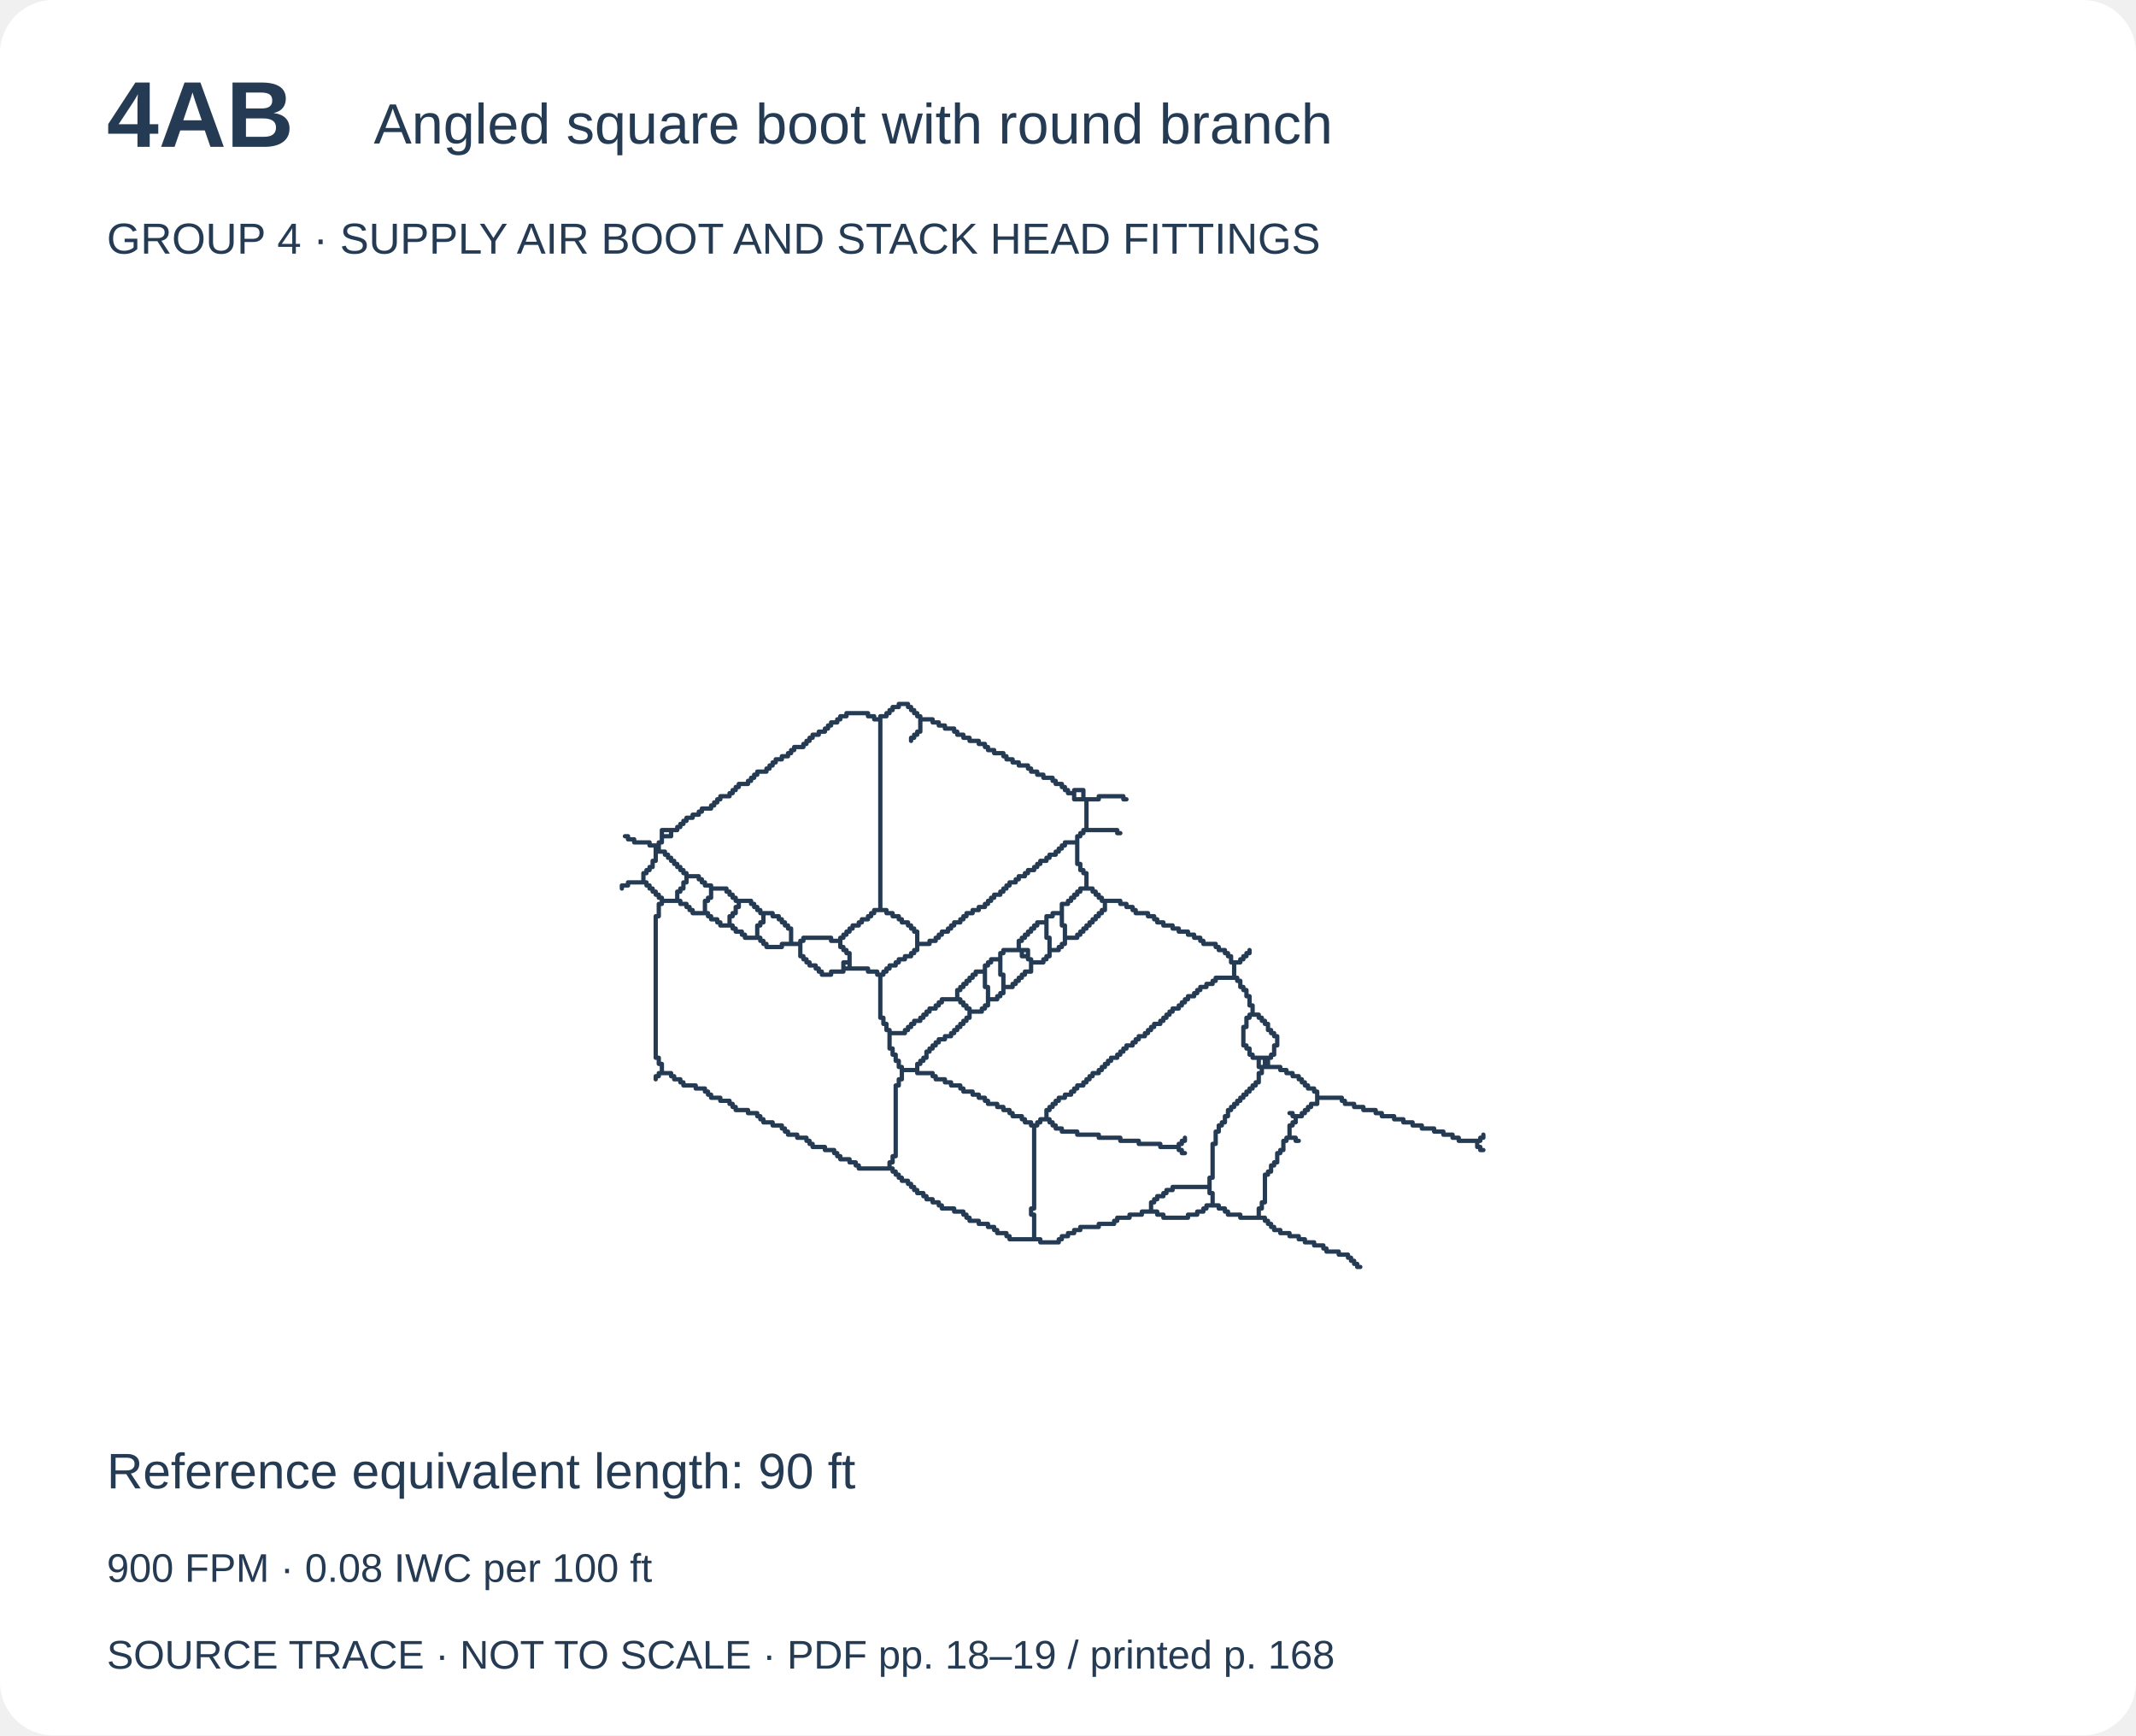
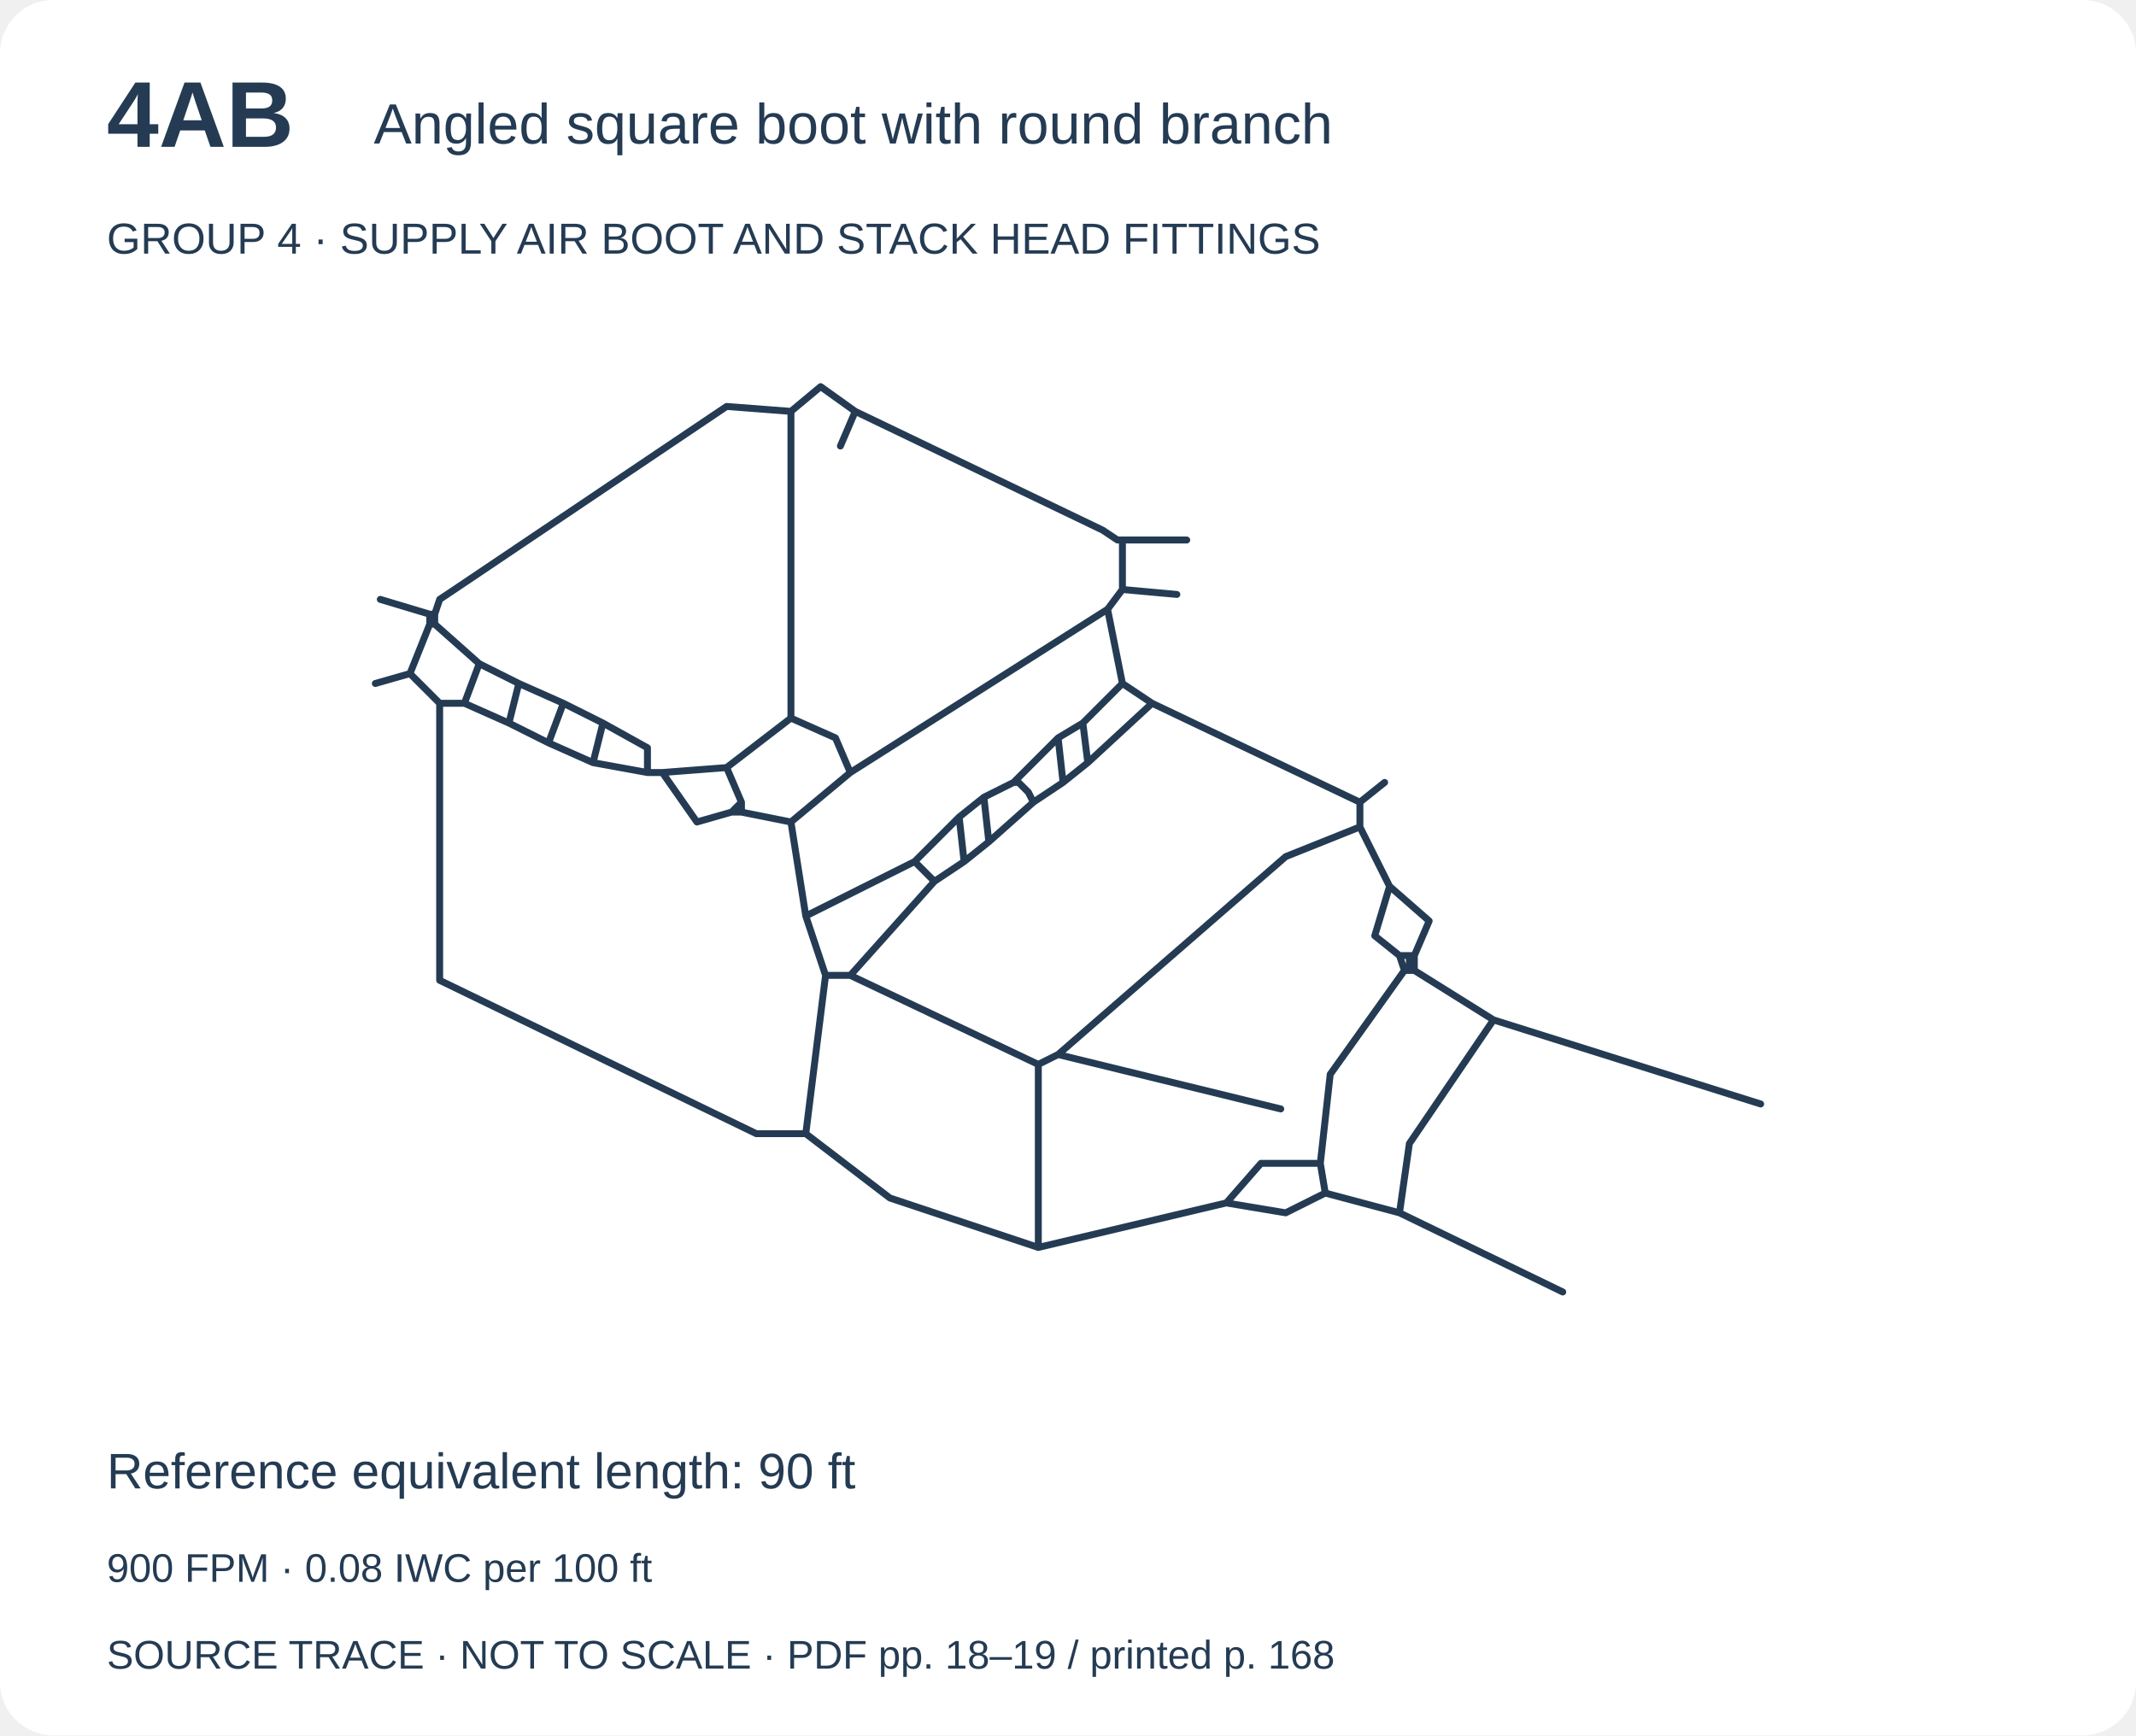
<svg xmlns="http://www.w3.org/2000/svg" width="640" height="520" viewBox="0 0 640 520" role="img" aria-labelledby="title desc">
  <style>text{font-family:Arial,sans-serif;fill:#243b53}</style>
  <rect width="640" height="520" rx="16" fill="white" />
  <text x="32" y="44" font-size="28" font-weight="700">4AB</text>
  <text x="112" y="43" font-size="17">Angled square boot with round branch</text>
  <text x="32" y="76" font-size="13">GROUP 4 · SUPPLY AIR BOOT AND STACK HEAD FITTINGS</text>
-   <svg x="55" y="104" width="530" height="295" viewBox="0 0 320 320" preserveAspectRatio="xMidYMid meet">
-     <path d="M105 116L106 116M105 116L105 117M106 116L107 116M107 116L108 116M108 116L108 117M103 117L104 117M103 117L103 118M104 117L105 117M108 117L109 117M109 117L109 118M102 118L103 118M102 118L102 119M109 118L110 118M110 118L110 119M88 119L89 119M88 119L88 120M89 119L90 119M90 119L91 119M91 119L92 119M92 119L93 119M93 119L94 119M94 119L95 119M95 119L95 120M101 119L102 119M101 119L101 120M110 119L111 119M111 119L111 120M86 120L87 120M86 120L86 121M87 120L88 120M95 120L96 120M96 120L97 120M97 120L97 121M99 120L100 120M99 120L99 121M100 120L101 120M111 120L112 120M112 120L112 121M85 121L86 121M85 121L85 122M97 121L98 121M98 121L99 121M99 121L99 122M112 121L113 121M112 121L112 122M113 121L114 121M114 121L115 121M115 121L116 121M116 121L116 122M83 122L84 122M83 122L83 123M84 122L85 122M99 122L99 123M112 122L112 123M116 122L117 122M117 122L118 122M118 122L118 123M82 123L83 123M82 123L82 124M99 123L99 124M112 123L112 124M118 123L119 123M119 123L120 123M120 123L120 124M81 124L82 124M81 124L81 125M99 124L99 125M112 124L112 125M120 124L121 124M121 124L122 124M122 124L123 124M123 124L123 125M79 125L80 125M79 125L79 126M80 125L81 125M99 125L99 126M111 125L112 125M111 125L111 126M123 125L124 125M124 125L124 126M77 126L78 126M77 126L77 127M78 126L79 126M99 126L99 127M110 126L111 126M110 126L110 127M124 126L125 126M125 126L126 126M126 126L126 127M76 127L77 127M76 127L76 128M99 127L99 128M109 127L110 127M109 127L109 128M126 127L127 127M127 127L128 127M128 127L128 128M75 128L76 128M75 128L75 129M99 128L99 129M128 128L129 128M129 128L130 128M130 128L131 128M131 128L131 129M74 129L75 129M74 129L74 130M99 129L99 130M131 129L132 129M132 129L133 129M133 129L133 130M71 130L72 130M71 130L71 131M72 130L73 130M73 130L74 130M99 130L99 131M133 130L134 130M134 130L134 131M70 131L71 131M70 131L70 132M99 131L99 132M134 131L135 131M135 131L136 131M136 131L136 132M69 132L70 132M69 132L69 133M99 132L99 133M136 132L137 132M137 132L138 132M138 132L139 132M139 132L139 133M67 133L68 133M67 133L67 134M68 133L69 133M99 133L99 134M139 133L140 133M140 133L140 134M65 134L66 134M65 134L65 135M66 134L67 134M99 134L99 135M140 134L141 134M141 134L142 134M142 134L142 135M64 135L65 135M64 135L64 136M99 135L99 136M142 135L143 135M143 135L144 135M144 135L144 136M63 136L64 136M63 136L63 137M99 136L99 137M144 136L145 136M145 136L146 136M146 136L147 136M147 136L147 137M62 137L63 137M62 137L62 138M99 137L99 138M147 137L148 137M148 137L148 138M59 138L60 138M59 138L59 139M60 138L61 138M61 138L62 138M99 138L99 139M148 138L149 138M149 138L150 138M150 138L150 139M58 139L59 139M58 139L58 140M99 139L99 140M150 139L151 139M151 139L152 139M152 139L152 140M57 140L58 140M57 140L57 141M99 140L99 141M152 140L153 140M153 140L154 140M154 140L155 140M155 140L155 141M56 141L57 141M56 141L56 142M99 141L99 142M155 141L156 141M156 141L156 142M53 142L54 142M53 142L53 143M54 142L55 142M55 142L56 142M99 142L99 143M156 142L157 142M157 142L158 142M158 142L158 143M52 143L53 143M52 143L52 144M99 143L99 144M158 143L159 143M159 143L159 144M51 144L52 144M51 144L51 145M99 144L99 145M159 144L160 144M160 144L160 145M162 144L163 144M162 144L162 145M163 144L164 144M164 144L165 144M165 144L165 145M50 145L51 145M50 145L50 146M99 145L99 146M160 145L161 145M161 145L162 145M162 145L162 146M165 145L165 146M47 146L48 146M47 146L47 147M48 146L49 146M49 146L50 146M99 146L99 147M162 146L162 147M165 146L165 147M170 146L171 146M170 146L170 147M171 146L172 146M172 146L173 146M173 146L174 146M174 146L175 146M175 146L176 146M176 146L177 146M177 146L178 146M178 146L178 147M46 147L47 147M46 147L46 148M99 147L99 148M162 147L163 147M163 147L164 147M164 147L165 147M165 147L166 147M166 147L167 147M166 147L166 148M167 147L168 147M168 147L169 147M169 147L170 147M178 147L179 147M45 148L46 148M45 148L45 149M99 148L99 149M166 148L166 149M44 149L45 149M44 149L44 150M99 149L99 150M166 149L166 150M41 150L42 150M41 150L41 151M42 150L43 150M43 150L44 150M99 150L99 151M166 150L166 151M40 151L41 151M40 151L40 152M99 151L99 152M166 151L166 152M38 152L39 152M38 152L38 153M39 152L40 152M99 152L99 153M166 152L166 153M36 153L37 153M36 153L36 154M37 153L38 153M99 153L99 154M166 153L166 154M35 154L36 154M35 154L35 155M99 154L99 155M166 154L166 155M34 155L35 155M34 155L34 156M99 155L99 156M166 155L166 156M33 156L34 156M33 156L33 157M99 156L99 157M166 156L166 157M28 157L29 157M28 157L28 158M29 157L30 157M30 157L31 157M31 157L32 157M31 157L31 158M32 157L33 157M99 157L99 158M165 157L166 157M165 157L165 158M166 157L167 157M167 157L168 157M168 157L169 157M169 157L170 157M170 157L171 157M171 157L172 157M172 157L173 157M173 157L174 157M174 157L175 157M175 157L176 157M176 157L176 158M28 158L28 159M31 158L31 159M99 158L99 159M164 158L165 158M164 158L164 159M176 158L177 158M16 159L17 159M17 159L17 160M28 159L29 159M28 159L28 160M29 159L30 159M30 159L31 159M99 159L99 160M163 159L164 159M163 159L163 160M17 160L18 160M18 160L19 160M19 160L19 161M28 160L28 161M99 160L99 161M163 160L163 161M19 161L20 161M20 161L21 161M21 161L22 161M22 161L23 161M23 161L24 161M24 161L24 162M27 161L28 161M27 161L27 162M99 161L99 162M159 161L160 161M159 161L159 162M160 161L161 161M161 161L162 161M162 161L163 161M163 161L163 162M24 162L25 162M25 162L26 162M26 162L27 162M26 162L26 163M27 162L27 163M99 162L99 163M158 162L159 162M158 162L158 163M163 162L163 163M26 163L27 163M26 163L26 164M27 163L27 164M99 163L99 164M157 163L158 163M157 163L157 164M163 163L163 164M26 164L27 164M26 164L26 165M27 164L28 164M28 164L29 164M29 164L29 165M99 164L99 165M156 164L157 164M156 164L156 165M163 164L163 165M26 165L26 166M29 165L30 165M30 165L30 166M99 165L99 166M154 165L155 165M154 165L154 166M155 165L156 165M163 165L163 166M26 166L26 167M30 166L31 166M31 166L31 167M99 166L99 167M153 166L154 166M153 166L153 167M163 166L163 167M25 167L26 167M25 167L25 168M31 167L32 167M32 167L32 168M99 167L99 168M151 167L152 167M151 167L151 168M152 167L153 167M163 167L163 168M25 168L25 169M32 168L33 168M33 168L33 169M99 168L99 169M150 168L151 168M150 168L150 169M163 168L164 168M164 168L164 169M24 169L25 169M24 169L24 170M33 169L34 169M34 169L34 170M99 169L99 170M149 169L150 169M149 169L149 170M164 169L164 170M23 170L24 170M23 170L23 171M34 170L35 170M35 170L35 171M99 170L99 171M147 170L148 170M147 170L147 171M148 170L149 170M164 170L165 170M165 170L165 171M22 171L23 171M22 171L22 172M35 171L36 171M36 171L36 172M99 171L99 172M146 171L147 171M146 171L146 172M165 171L166 171M166 171L166 172M22 172L22 173M36 172L37 172M36 172L36 173M37 172L38 172M38 172L39 172M39 172L40 172M40 172L40 173M99 172L99 173M144 172L145 172M144 172L144 173M145 172L146 172M166 172L166 173M22 173L22 174M36 173L36 174M40 173L41 173M41 173L41 174M99 173L99 174M143 173L144 173M143 173L143 174M166 173L166 174M17 174L18 174M17 174L17 175M18 174L19 174M19 174L20 174M20 174L21 174M21 174L22 174M22 174L23 174M23 174L23 175M35 174L36 174M35 174L35 175M41 174L42 174M42 174L42 175M99 174L99 175M141 174L142 174M141 174L141 175M142 174L143 174M166 174L166 175M15 175L16 175M15 175L15 176M16 175L17 175M23 175L24 175M24 175L24 176M35 175L35 176M42 175L43 175M43 175L44 175M44 175L44 176M99 175L99 176M140 175L141 175M140 175L140 176M166 175L166 176M24 176L25 176M25 176L25 177M34 176L35 176M34 176L34 177M44 176L45 176M44 176L44 177M45 176L46 176M46 176L47 176M47 176L48 176M48 176L49 176M49 176L49 177M99 176L99 177M139 176L140 176M139 176L139 177M164 176L165 176M164 176L164 177M165 176L166 176M166 176L167 176M167 176L168 176M168 176L168 177M25 177L26 177M26 177L26 178M33 177L34 177M33 177L33 178M44 177L44 178M49 177L50 177M50 177L50 178M99 177L99 178M138 177L139 177M138 177L138 178M163 177L164 177M163 177L163 178M168 177L169 177M169 177L169 178M26 178L27 178M27 178L27 179M33 178L33 179M44 178L44 179M50 178L51 178M51 178L51 179M99 178L99 179M136 178L137 178M136 178L136 179M137 178L138 178M162 178L163 178M162 178L162 179M169 178L170 178M170 178L170 179M27 179L28 179M28 179L28 180M33 179L33 180M43 179L44 179M43 179L43 180M51 179L52 179M52 179L52 180M99 179L99 180M135 179L136 179M135 179L135 180M161 179L162 179M161 179L161 180M170 179L171 179M171 179L171 180M28 180L29 180M28 180L28 181M29 180L30 180M30 180L31 180M31 180L32 180M32 180L33 180M33 180L34 180M34 180L34 181M42 180L43 180M42 180L42 181M52 180L53 180M53 180L54 180M53 180L53 181M54 180L55 180M55 180L56 180M56 180L57 180M57 180L57 181M99 180L99 181M134 180L135 180M134 180L134 181M160 180L161 180M160 180L160 181M171 180L172 180M172 180L173 180M172 180L172 181M173 180L174 180M174 180L175 180M175 180L176 180M176 180L177 180M177 180L177 181M27 181L28 181M27 181L27 182M34 181L35 181M35 181L36 181M36 181L36 182M42 181L42 182M53 181L53 182M57 181L58 181M58 181L58 182M99 181L99 182M133 181L134 181M133 181L133 182M158 181L159 181M158 181L158 182M159 181L160 181M172 181L172 182M177 181L178 181M178 181L179 181M179 181L179 182M27 182L27 183M36 182L37 182M37 182L37 183M42 182L42 183M52 182L53 182M52 182L52 183M58 182L59 182M59 182L59 183M99 182L99 183M131 182L132 182M131 182L131 183M132 182L133 182M158 182L158 183M172 182L172 183M179 182L180 182M180 182L181 182M181 182L181 183M27 183L27 184M37 183L38 183M38 183L38 184M42 183L42 184M52 183L52 184M59 183L60 183M60 183L60 184M97 183L98 183M97 183L97 184M98 183L99 183M99 183L100 183M100 183L101 183M101 183L101 184M129 183L130 183M129 183L129 184M130 183L131 183M158 183L158 184M171 183L172 183M171 183L171 184M181 183L182 183M182 183L182 184M27 184L27 185M38 184L39 184M39 184L40 184M40 184L41 184M41 184L42 184M42 184L43 184M43 184L43 185M51 184L52 184M51 184L51 185M60 184L61 184M61 184L62 184M61 184L61 185M62 184L63 184M63 184L64 184M64 184L64 185M96 184L97 184M96 184L96 185M101 184L102 184M102 184L103 184M103 184L103 185M127 184L128 184M127 184L127 185M128 184L129 184M155 184L156 184M155 184L155 185M156 184L157 184M157 184L158 184M158 184L158 185M170 184L171 184M170 184L170 185M182 184L183 184M183 184L184 184M184 184L185 184M185 184L186 184M186 184L186 185M26 185L27 185M26 185L26 186M43 185L44 185M44 185L44 186M50 185L51 185M50 185L50 186M61 185L61 186M64 185L65 185M65 185L66 185M66 185L66 186M95 185L96 185M95 185L95 186M103 185L104 185M104 185L105 185M105 185L105 186M126 185L127 185M126 185L126 186M153 185L154 185M153 185L153 186M154 185L155 185M158 185L158 186M169 185L170 185M169 185L169 186M186 185L187 185M187 185L188 185M188 185L188 186M26 186L26 187M44 186L45 186M45 186L46 186M46 186L46 187M50 186L50 187M61 186L61 187M66 186L67 186M67 186L67 187M93 186L94 186M93 186L93 187M94 186L95 186M105 186L106 186M106 186L106 187M125 186L126 186M125 186L125 187M153 186L153 187M158 186L158 187M168 186L169 186M168 186L168 187M188 186L189 186M189 186L189 187M26 187L26 188M46 187L47 187M47 187L47 188M50 187L50 188M60 187L61 187M60 187L60 188M67 187L68 187M68 187L68 188M92 187L93 187M92 187L92 188M106 187L107 187M107 187L108 187M108 187L108 188M123 187L124 187M123 187L123 188M124 187L125 187M150 187L151 187M150 187L150 188M151 187L152 187M152 187L153 187M153 187L153 188M158 187L158 188M167 187L168 187M167 187L167 188M189 187L190 187M190 187L191 187M191 187L191 188M26 188L26 189M47 188L48 188M48 188L49 188M49 188L50 188M50 188L51 188M51 188L51 189M59 188L60 188M59 188L59 189M68 188L69 188M69 188L69 189M90 188L91 188M90 188L90 189M91 188L92 188M108 188L109 188M109 188L109 189M122 188L123 188M122 188L122 189M149 188L150 188M149 188L149 189M153 188L153 189M158 188L159 188M159 188L159 189M166 188L167 188M166 188L166 189M191 188L192 188M192 188L193 188M193 188L194 188M194 188L194 189M26 189L26 190M51 189L52 189M52 189L52 190M59 189L59 190M69 189L70 189M70 189L70 190M89 189L90 189M89 189L89 190M109 189L110 189M110 189L110 190M121 189L122 189M121 189L121 190M148 189L149 189M148 189L148 190M153 189L153 190M159 189L159 190M165 189L166 189M165 189L165 190M194 189L195 189M195 189L196 189M196 189L196 190M26 190L26 191M52 190L53 190M53 190L54 190M54 190L54 191M59 190L59 191M70 190L70 191M88 190L89 190M88 190L88 191M110 190L111 190M111 190L111 191M119 190L120 190M119 190L119 191M120 190L121 190M147 190L148 190M147 190L147 191M153 190L153 191M159 190L159 191M164 190L165 190M164 190L164 191M196 190L197 190M197 190L198 190M198 190L199 190M199 190L199 191M26 191L26 192M54 191L55 191M55 191L55 192M59 191L59 192M70 191L70 192M87 191L88 191M87 191L87 192M111 191L111 192M118 191L119 191M118 191L118 192M146 191L147 191M146 191L146 192M153 191L153 192M159 191L159 192M163 191L164 191M163 191L163 192M199 191L200 191M200 191L201 191M201 191L201 192M26 192L26 193M55 192L56 192M56 192L57 192M57 192L58 192M58 192L59 192M59 192L60 192M60 192L60 193M70 192L70 193M74 192L75 192M74 192L74 193M75 192L76 192M76 192L77 192M77 192L78 192M78 192L79 192M79 192L80 192M80 192L81 192M81 192L82 192M82 192L83 192M83 192L83 193M86 192L87 192M86 192L86 193M111 192L111 193M117 192L118 192M117 192L117 193M145 192L146 192M145 192L145 193M153 192L154 192M154 192L154 193M159 192L160 192M159 192L159 193M160 192L161 192M161 192L162 192M162 192L163 192M201 192L202 192M202 192L203 192M203 192L203 193M26 193L26 194M60 193L61 193M61 193L61 194M70 193L70 194M73 193L74 193M73 193L73 194M83 193L84 193M84 193L85 193M85 193L86 193M86 193L86 194M111 193L111 194M115 193L116 193M115 193L115 194M116 193L117 193M144 193L145 193M144 193L144 194M154 193L154 194M159 193L159 194M203 193L204 193M204 193L204 194M26 194L26 195M61 194L62 194M62 194L62 195M67 194L68 194M67 194L67 195M68 194L69 194M69 194L70 194M70 194L71 194M71 194L72 194M72 194L73 194M73 194L73 195M86 194L86 195M111 194L112 194M111 194L111 195M112 194L113 194M113 194L114 194M114 194L115 194M144 194L144 195M154 194L154 195M158 194L159 194M158 194L158 195M204 194L205 194M205 194L206 194M206 194L207 194M207 194L208 194M208 194L208 195M26 195L26 196M62 195L63 195M63 195L64 195M64 195L65 195M65 195L66 195M66 195L67 195M73 195L73 196M86 195L87 195M87 195L87 196M111 195L111 196M144 195L144 196M154 195L154 196M157 195L158 195M157 195L157 196M208 195L209 195M209 195L209 196M26 196L26 197M73 196L73 197M87 196L88 196M88 196L88 197M110 196L111 196M110 196L110 197M139 196L140 196M139 196L139 197M140 196L141 196M141 196L142 196M142 196L143 196M143 196L144 196M144 196L145 196M145 196L146 196M145 196L145 197M146 196L147 196M147 196L147 197M154 196L155 196M154 196L154 197M155 196L156 196M156 196L157 196M209 196L210 196M210 196L211 196M211 196L211 197M219 196L219 197M26 197L26 198M73 197L73 198M88 197L89 197M89 197L89 198M109 197L110 197M109 197L109 198M138 197L139 197M138 197L138 198M145 197L145 198M147 197L147 198M154 197L154 198M211 197L212 197M212 197L212 198M218 197L219 197M218 197L218 198M26 198L26 199M73 198L74 198M74 198L74 199M89 198L89 199M107 198L108 198M107 198L107 199M108 198L109 198M138 198L138 199M145 198L146 198M146 198L147 198M147 198L147 199M153 198L154 198M153 198L153 199M212 198L213 198M213 198L213 199M217 198L218 198M217 198L217 199M26 199L26 200M74 199L75 199M75 199L75 200M89 199L89 200M105 199L106 199M105 199L105 200M106 199L107 199M135 199L136 199M135 199L135 200M136 199L137 199M137 199L138 199M138 199L138 200M147 199L148 199M148 199L148 200M152 199L153 199M152 199L152 200M213 199L213 200M216 199L217 199M216 199L216 200M26 200L26 201M75 200L76 200M76 200L76 201M87 200L88 200M87 200L87 201M88 200L89 200M89 200L89 201M104 200L105 200M104 200L104 201M134 200L135 200M134 200L134 201M138 200L138 201M148 200L149 200M148 200L148 201M149 200L150 200M150 200L151 200M151 200L152 200M213 200L214 200M214 200L215 200M214 200L214 201M215 200L216 200M26 201L26 202M76 201L77 201M77 201L78 201M78 201L78 202M87 201L87 202M89 201L89 202M102 201L103 201M102 201L102 202M103 201L104 201M133 201L134 201M133 201L133 202M138 201L138 202M148 201L148 202M214 201L214 202M26 202L26 203M78 202L79 202M79 202L79 203M87 202L88 202M87 202L87 203M88 202L89 202M89 202L90 202M90 202L91 202M91 202L92 202M92 202L93 202M93 202L94 202M94 202L95 202M95 202L95 203M101 202L102 202M101 202L101 203M133 202L133 203M138 202L138 203M148 202L148 203M214 202L214 203M26 203L26 204M79 203L80 203M80 203L80 204M83 203L84 203M83 203L83 204M84 203L85 203M85 203L86 203M86 203L87 203M95 203L96 203M96 203L97 203M97 203L98 203M98 203L98 204M100 203L101 203M100 203L100 204M130 203L131 203M130 203L130 204M131 203L132 203M132 203L133 203M133 203L133 204M138 203L138 204M146 203L147 203M146 203L146 204M147 203L148 203M214 203L214 204M26 204L26 205M80 204L81 204M81 204L82 204M82 204L83 204M98 204L99 204M99 204L100 204M99 204L99 205M129 204L130 204M129 204L129 205M133 204L133 205M138 204L139 204M139 204L139 205M145 204L146 204M145 204L145 205M214 204L214 205M26 205L26 206M99 205L99 206M128 205L129 205M128 205L128 206M133 205L133 206M139 205L139 206M144 205L145 205M144 205L144 206M208 205L209 205M208 205L208 206M209 205L210 205M210 205L211 205M211 205L212 205M212 205L213 205M213 205L214 205M214 205L215 205M215 205L215 206M26 206L26 207M99 206L99 207M127 206L128 206M127 206L127 207M133 206L133 207M139 206L139 207M143 206L144 206M143 206L143 207M207 206L208 206M207 206L207 207M215 206L216 206M216 206L216 207M26 207L26 208M99 207L99 208M126 207L127 207M126 207L126 208M133 207L133 208M139 207L139 208M142 207L143 207M142 207L142 208M205 207L206 207M205 207L205 208M206 207L207 207M216 207L216 208M26 208L26 209M99 208L99 209M125 208L126 208M125 208L125 209M133 208L134 208M134 208L134 209M139 208L140 208M139 208L139 209M140 208L141 208M141 208L142 208M203 208L204 208M203 208L203 209M204 208L205 208M216 208L217 208M217 208L217 209M26 209L26 210M99 209L99 210M124 209L125 209M124 209L124 210M134 209L134 210M139 209L139 210M202 209L203 209M202 209L202 210M217 209L218 209M218 209L218 210M26 210L26 211M99 210L99 211M124 210L124 211M134 210L134 211M138 210L139 210M138 210L138 211M201 210L202 210M201 210L201 211M218 210L218 211M26 211L26 212M99 211L99 212M124 211L124 212M134 211L134 212M137 211L138 211M137 211L137 212M199 211L200 211M199 211L199 212M200 211L201 211M218 211L219 211M219 211L219 212M26 212L26 213M99 212L99 213M119 212L120 212M119 212L119 213M120 212L121 212M121 212L122 212M122 212L123 212M123 212L124 212M124 212L125 212M125 212L125 213M134 212L135 212M134 212L134 213M135 212L136 212M136 212L137 212M198 212L199 212M198 212L198 213M219 212L219 213M26 213L26 214M99 213L99 214M118 213L119 213M118 213L118 214M125 213L126 213M126 213L126 214M134 213L134 214M197 213L198 213M197 213L197 214M219 213L219 214M26 214L26 215M99 214L99 215M117 214L118 214M117 214L117 215M126 214L127 214M127 214L127 215M133 214L134 214M133 214L133 215M196 214L197 214M196 214L196 215M219 214L220 214M220 214L220 215M26 215L26 216M99 215L99 216M115 215L116 215M115 215L115 216M116 215L117 215M127 215L128 215M128 215L128 216M132 215L133 215M132 215L132 216M194 215L195 215M194 215L194 216M195 215L196 215M220 215L220 216M26 216L26 217M99 216L99 217M114 216L115 216M114 216L114 217M128 216L129 216M128 216L128 217M129 216L130 216M130 216L131 216M131 216L132 216M193 216L194 216M193 216L193 217M220 216L220 217M26 217L26 218M99 217L99 218M113 217L114 217M113 217L113 218M128 217L128 218M192 217L193 217M192 217L192 218M219 217L220 217M219 217L219 218M220 217L221 217M221 217L222 217M222 217L222 218M26 218L26 219M99 218L100 218M100 218L100 219M112 218L113 218M112 218L112 219M127 218L128 218M127 218L127 219M191 218L192 218M191 218L191 219M218 218L219 218M218 218L218 219M222 218L223 218M223 218L223 219M26 219L26 220M100 219L100 220M110 219L111 219M110 219L110 220M111 219L112 219M126 219L127 219M126 219L126 220M190 219L191 219M190 219L190 220M218 219L218 220M223 219L224 219M224 219L224 220M26 220L26 221M100 220L101 220M101 220L101 221M109 220L110 220M109 220L109 221M125 220L126 220M125 220L125 221M188 220L189 220M188 220L188 221M189 220L190 220M218 220L218 221M224 220L225 220M225 220L225 221M26 221L26 222M101 221L101 222M108 221L109 221M108 221L108 222M124 221L125 221M124 221L124 222M187 221L188 221M187 221L187 222M217 221L218 221M217 221L217 222M225 221L225 222M26 222L26 223M101 222L102 222M102 222L102 223M107 222L108 222M107 222L107 223M123 222L124 222M123 222L123 223M186 222L187 222M186 222L186 223M217 222L217 223M225 222L226 222M226 222L226 223M26 223L26 224M102 223L103 223M102 223L102 224M103 223L104 223M104 223L105 223M105 223L106 223M106 223L107 223M122 223L123 223M122 223L122 224M185 223L186 223M185 223L185 224M217 223L217 224M226 223L227 223M227 223L227 224M26 224L26 225M102 224L102 225M120 224L121 224M120 224L120 225M121 224L122 224M183 224L184 224M183 224L183 225M184 224L185 224M217 224L217 225M227 224L228 224M228 224L228 225M26 225L26 226M102 225L102 226M118 225L119 225M118 225L118 226M119 225L120 225M182 225L183 225M182 225L182 226M217 225L217 226M228 225L228 226M26 226L26 227M102 226L102 227M117 226L118 226M117 226L117 227M181 226L182 226M181 226L181 227M217 226L217 227M228 226L228 227M26 227L26 228M102 227L102 228M116 227L117 227M116 227L116 228M179 227L180 227M179 227L179 228M180 227L181 227M217 227L218 227M218 227L218 228M227 227L228 227M227 227L227 228M26 228L26 229M102 228L103 228M103 228L103 229M115 228L116 228M115 228L115 229M178 228L179 228M178 228L178 229M218 228L219 228M219 228L219 229M227 228L227 229M26 229L26 230M103 229L103 230M114 229L115 229M114 229L114 230M177 229L178 229M177 229L177 230M219 229L219 230M227 229L227 230M26 230L26 231M103 230L104 230M104 230L104 231M114 230L114 231M176 230L177 230M176 230L176 231M219 230L220 230M220 230L220 231M226 230L227 230M226 230L226 231M26 231L27 231M27 231L27 232M104 231L104 232M113 231L114 231M113 231L113 232M174 231L175 231M174 231L174 232M175 231L176 231M220 231L221 231M221 231L222 231M222 231L223 231M222 231L222 232M223 231L224 231M224 231L225 231M224 231L224 232M225 231L226 231M225 231L225 232M27 232L27 233M104 232L105 232M105 232L105 233M112 232L113 232M112 232L112 233M173 232L174 232M173 232L173 233M222 232L222 233M224 232L225 232M224 232L224 233M225 232L225 233M27 233L28 233M28 233L28 234M105 233L105 234M111 233L112 233M111 233L111 234M172 233L173 233M172 233L172 234M222 233L222 234M224 233L225 233M224 233L224 234M225 233L225 234M28 234L28 235M105 234L106 234M106 234L106 235M111 234L111 235M171 234L172 234M171 234L171 235M222 234L223 234M223 234L224 234M223 234L223 235M224 234L225 234M225 234L226 234M226 234L227 234M227 234L228 234M228 234L229 234M229 234L229 235M28 235L28 236M106 235L107 235M106 235L106 236M107 235L108 235M108 235L109 235M109 235L110 235M110 235L111 235M111 235L111 236M170 235L171 235M170 235L170 236M223 235L223 236M229 235L230 235M230 235L231 235M231 235L231 236M27 236L28 236M27 236L27 237M28 236L29 236M29 236L30 236M30 236L31 236M31 236L31 237M106 236L106 237M111 236L112 236M112 236L113 236M113 236L114 236M114 236L115 236M115 236L116 236M116 236L116 237M168 236L169 236M168 236L168 237M169 236L170 236M222 236L223 236M222 236L222 237M231 236L232 236M232 236L233 236M233 236L233 237M26 237L27 237M26 237L26 238M31 237L32 237M32 237L32 238M106 237L106 238M116 237L117 237M117 237L117 238M167 237L168 237M167 237L167 238M222 237L222 238M233 237L234 237M234 237L235 237M235 237L235 238M32 238L33 238M33 238L34 238M34 238L34 239M105 238L106 238M105 238L105 239M117 238L118 238M118 238L119 238M119 238L120 238M120 238L120 239M166 238L167 238M166 238L166 239M222 238L222 239M235 238L236 238M236 238L236 239M34 239L35 239M35 239L35 240M105 239L105 240M120 239L121 239M121 239L122 239M122 239L122 240M165 239L166 239M165 239L165 240M221 239L222 239M221 239L221 240M236 239L237 239M237 239L237 240M35 240L36 240M36 240L37 240M37 240L38 240M38 240L39 240M39 240L39 241M104 240L105 240M104 240L104 241M122 240L123 240M123 240L124 240M124 240L125 240M125 240L125 241M163 240L164 240M163 240L163 241M164 240L165 240M220 240L221 240M220 240L220 241M237 240L238 240M238 240L238 241M39 241L40 241M40 241L41 241M41 241L42 241M42 241L42 242M104 241L104 242M125 241L126 241M126 241L126 242M162 241L163 241M162 241L162 242M219 241L220 241M219 241L219 242M238 241L239 241M239 241L240 241M240 241L240 242M42 242L43 242M43 242L43 243M104 242L104 243M126 242L127 242M127 242L128 242M128 242L129 242M129 242L129 243M161 242L162 242M161 242L161 243M218 242L219 242M218 242L218 243M240 242L241 242M241 242L241 243M43 243L44 243M44 243L44 244M104 243L104 244M129 243L130 243M130 243L131 243M131 243L131 244M159 243L160 243M159 243L159 244M160 243L161 243M217 243L218 243M217 243L217 244M241 243L241 244M44 244L45 244M45 244L46 244M46 244L47 244M47 244L47 245M104 244L104 245M131 244L132 244M132 244L133 244M133 244L133 245M157 244L158 244M157 244L157 245M158 244L159 244M216 244L217 244M216 244L216 245M241 244L242 244M241 244L241 245M242 244L243 244M243 244L244 244M244 244L245 244M245 244L246 244M246 244L247 244M247 244L248 244M248 244L249 244M249 244L249 245M47 245L48 245M48 245L49 245M49 245L50 245M50 245L50 246M104 245L104 246M133 245L134 245M134 245L134 246M156 245L157 245M156 245L156 246M215 245L216 245M215 245L215 246M241 245L241 246M249 245L250 245M250 245L250 246M50 246L51 246M51 246L51 247M104 246L104 247M134 246L135 246M135 246L136 246M136 246L137 246M137 246L137 247M155 246L156 246M155 246L155 247M214 246L215 246M214 246L214 247M239 246L240 246M239 246L239 247M240 246L241 246M250 246L251 246M251 246L252 246M252 246L253 246M253 246L253 247M51 247L52 247M52 247L52 248M104 247L104 248M137 247L138 247M138 247L139 247M139 247L139 248M154 247L155 247M154 247L154 248M213 247L214 247M213 247L213 248M238 247L239 247M238 247L238 248M253 247L254 247M254 247L255 247M255 247L256 247M256 247L256 248M52 248L53 248M53 248L54 248M54 248L55 248M55 248L56 248M56 248L56 249M104 248L104 249M139 248L140 248M140 248L141 248M141 248L141 249M153 248L154 248M153 248L153 249M212 248L213 248M212 248L212 249M237 248L238 248M237 248L237 249M256 248L257 248M257 248L258 248M258 248L259 248M259 248L260 248M260 248L260 249M56 249L57 249M57 249L58 249M58 249L59 249M59 249L59 250M104 249L104 250M141 249L142 249M142 249L142 250M153 249L153 250M212 249L212 250M232 249L233 249M233 249L233 250M236 249L237 249M236 249L236 250M260 249L261 249M261 249L262 249M262 249L262 250M59 250L60 250M60 250L60 251M104 250L104 251M142 250L143 250M143 250L144 250M144 250L145 250M145 250L145 251M153 250L153 251M211 250L212 250M211 250L211 251M233 250L234 250M234 250L235 250M234 250L234 251M235 250L236 250M262 250L263 250M263 250L264 250M264 250L265 250M265 250L266 250M266 250L266 251M60 251L61 251M61 251L61 252M104 251L104 252M145 251L146 251M146 251L146 252M151 251L152 251M151 251L151 252M152 251L153 251M153 251L154 251M154 251L154 252M211 251L211 252M234 251L234 252M266 251L267 251M267 251L268 251M268 251L269 251M269 251L269 252M61 252L62 252M62 252L63 252M63 252L64 252M64 252L64 253M104 252L104 253M146 252L147 252M147 252L148 252M148 252L148 253M150 252L151 252M150 252L150 253M154 252L155 252M155 252L155 253M210 252L211 252M210 252L210 253M233 252L234 252M233 252L233 253M269 252L270 252M270 252L271 252M271 252L272 252M272 252L272 253M64 253L65 253M65 253L66 253M66 253L67 253M67 253L67 254M104 253L104 254M148 253L149 253M149 253L150 253M149 253L149 254M155 253L156 253M156 253L156 254M209 253L210 253M209 253L209 254M232 253L233 253M232 253L232 254M272 253L273 253M273 253L274 253M274 253L275 253M275 253L275 254M67 254L68 254M68 254L68 255M104 254L104 255M149 254L149 255M156 254L157 254M157 254L158 254M158 254L158 255M209 254L209 255M232 254L232 255M275 254L276 254M276 254L277 254M277 254L278 254M278 254L279 254M279 254L279 255M68 255L69 255M69 255L69 256M104 255L104 256M149 255L149 256M158 255L159 255M159 255L160 255M160 255L161 255M161 255L162 255M162 255L163 255M163 255L163 256M208 255L209 255M208 255L208 256M232 255L232 256M279 255L280 255M280 255L281 255M281 255L282 255M282 255L282 256M69 256L70 256M70 256L71 256M71 256L72 256M72 256L72 257M104 256L104 257M149 256L149 257M163 256L164 256M164 256L165 256M165 256L166 256M166 256L167 256M167 256L168 256M168 256L169 256M169 256L170 256M170 256L170 257M208 256L208 257M232 256L232 257M282 256L283 256M283 256L284 256M284 256L285 256M285 256L285 257M295 256L295 257M72 257L73 257M73 257L74 257M74 257L75 257M75 257L75 258M104 257L104 258M149 257L149 258M170 257L171 257M171 257L172 257M172 257L173 257M173 257L174 257M174 257L175 257M175 257L176 257M176 257L177 257M177 257L177 258M198 257L198 258M208 257L208 258M231 257L232 257M231 257L231 258M232 257L233 257M233 257L234 257M234 257L234 258M285 257L286 257M286 257L287 257M287 257L287 258M294 257L295 257M294 257L294 258M75 258L76 258M76 258L76 259M104 258L104 259M149 258L149 259M177 258L178 258M178 258L179 258M179 258L180 258M180 258L181 258M181 258L182 258M182 258L183 258M183 258L183 259M197 258L198 258M197 258L197 259M208 258L208 259M230 258L231 258M230 258L230 259M234 258L235 258M287 258L288 258M288 258L289 258M289 258L290 258M290 258L291 258M291 258L292 258M292 258L293 258M293 258L294 258M293 258L293 259M76 259L77 259M77 259L77 260M104 259L104 260M149 259L149 260M183 259L184 259M184 259L185 259M185 259L186 259M186 259L187 259M187 259L188 259M188 259L189 259M189 259L190 259M190 259L190 260M196 259L197 259M196 259L196 260M207 259L208 259M207 259L207 260M230 259L230 260M293 259L293 260M77 260L78 260M78 260L79 260M79 260L80 260M80 260L81 260M81 260L81 261M104 260L104 261M149 260L149 261M190 260L191 260M191 260L192 260M192 260L193 260M193 260L194 260M194 260L195 260M195 260L196 260M196 260L196 261M207 260L207 261M230 260L230 261M293 260L294 260M294 260L294 261M81 261L82 261M82 261L83 261M83 261L84 261M84 261L84 262M104 261L104 262M149 261L149 262M196 261L197 261M197 261L197 262M207 261L207 262M229 261L230 261M229 261L229 262M294 261L295 261M84 262L85 262M85 262L85 263M104 262L104 263M149 262L149 263M197 262L198 262M207 262L207 263M228 262L229 262M228 262L228 263M85 263L86 263M86 263L86 264M103 263L104 263M103 263L103 264M149 263L149 264M207 263L207 264M228 263L228 264M86 264L87 264M87 264L88 264M88 264L89 264M89 264L89 265M103 264L103 265M149 264L149 265M207 264L207 265M228 264L228 265M89 265L90 265M90 265L91 265M91 265L91 266M102 265L103 265M102 265L102 266M149 265L149 266M207 265L207 266M227 265L228 265M227 265L227 266M91 266L92 266M92 266L92 267M102 266L102 267M149 266L149 267M207 266L207 267M226 266L227 266M226 266L226 267M92 267L93 267M93 267L94 267M94 267L95 267M95 267L96 267M96 267L97 267M97 267L98 267M98 267L99 267M99 267L100 267M100 267L101 267M101 267L102 267M102 267L103 267M103 267L103 268M149 267L149 268M207 267L207 268M226 267L226 268M103 268L104 268M104 268L104 269M149 268L149 269M207 268L207 269M225 268L226 268M225 268L225 269M104 269L105 269M105 269L105 270M149 269L149 270M207 269L207 270M224 269L225 269M224 269L224 270M105 270L106 270M106 270L106 271M149 270L149 271M206 270L207 270M206 270L206 271M224 270L224 271M106 271L107 271M107 271L108 271M108 271L108 272M149 271L149 272M206 271L206 272M224 271L224 272M108 272L109 272M109 272L109 273M149 272L149 273M206 272L206 273M224 272L224 273M109 273L110 273M110 273L110 274M149 273L149 274M194 273L195 273M194 273L194 274M195 273L196 273M196 273L197 273M197 273L198 273M198 273L199 273M199 273L200 273M200 273L201 273M201 273L202 273M202 273L203 273M203 273L204 273M204 273L205 273M205 273L206 273M206 273L206 274M224 273L224 274M110 274L111 274M111 274L111 275M149 274L149 275M192 274L193 274M192 274L192 275M193 274L194 274M206 274L206 275M224 274L224 275M111 275L112 275M112 275L113 275M113 275L113 276M149 275L149 276M191 275L192 275M191 275L191 276M206 275L207 275M207 275L207 276M224 275L224 276M113 276L114 276M114 276L114 277M149 276L149 277M189 276L190 276M189 276L189 277M190 276L191 276M207 276L207 277M224 276L224 277M114 277L115 277M115 277L116 277M116 277L116 278M149 277L149 278M188 277L189 277M188 277L188 278M207 277L207 278M224 277L224 278M116 278L117 278M117 278L118 278M118 278L118 279M149 278L149 279M187 278L188 278M187 278L187 279M207 278L207 279M223 278L224 278M223 278L223 279M118 279L119 279M119 279L119 280M149 279L149 280M187 279L187 280M205 279L206 279M205 279L205 280M206 279L207 279M207 279L208 279M208 279L209 279M209 279L209 280M223 279L223 280M119 280L120 280M120 280L121 280M121 280L122 280M122 280L123 280M123 280L123 281M148 280L149 280M148 280L148 281M187 280L187 281M204 280L205 280M204 280L204 281M209 280L210 280M210 280L211 280M211 280L211 281M222 280L223 280M222 280L222 281M123 281L124 281M124 281L125 281M125 281L126 281M126 281L126 282M148 281L148 282M184 281L185 281M184 281L184 282M185 281L186 281M186 281L187 281M187 281L188 281M188 281L189 281M189 281L189 282M202 281L203 281M202 281L202 282M203 281L204 281M211 281L212 281M212 281L212 282M222 281L222 282M126 282L127 282M127 282L127 283M148 282L149 282M149 282L149 283M180 282L181 282M180 282L180 283M181 282L182 282M182 282L183 282M183 282L184 282M189 282L190 282M190 282L191 282M191 282L191 283M199 282L200 282M199 282L199 283M200 282L201 282M201 282L202 282M212 282L213 282M213 282L214 282M214 282L215 282M215 282L216 282M216 282L216 283M222 282L222 283M127 283L128 283M128 283L128 284M149 283L149 284M176 283L177 283M176 283L176 284M177 283L178 283M178 283L179 283M179 283L180 283M191 283L192 283M192 283L193 283M193 283L194 283M194 283L195 283M195 283L196 283M196 283L197 283M197 283L198 283M198 283L199 283M216 283L217 283M217 283L218 283M218 283L219 283M219 283L220 283M220 283L221 283M221 283L222 283M222 283L223 283M223 283L224 283M224 283L224 284M128 284L129 284M129 284L130 284M130 284L131 284M131 284L131 285M149 284L149 285M175 284L176 284M175 284L175 285M224 284L225 284M225 284L225 285M131 285L132 285M132 285L133 285M133 285L134 285M134 285L134 286M149 285L149 286M170 285L171 285M170 285L170 286M171 285L172 285M172 285L173 285M173 285L174 285M174 285L175 285M225 285L226 285M226 285L226 286M134 286L135 286M135 286L136 286M136 286L136 287M149 286L149 287M164 286L165 286M164 286L164 287M165 286L166 286M166 286L167 286M167 286L168 286M168 286L169 286M169 286L170 286M226 286L227 286M227 286L227 287M136 287L137 287M137 287L137 288M149 287L149 288M162 287L163 287M162 287L162 288M163 287L164 287M227 287L228 287M228 287L229 287M229 287L229 288M137 288L138 288M138 288L139 288M139 288L140 288M140 288L140 289M149 288L149 289M160 288L161 288M160 288L160 289M161 288L162 288M229 288L230 288M230 288L231 288M231 288L232 288M232 288L232 289M140 289L141 289M141 289L141 290M149 289L149 290M158 289L159 289M158 289L158 290M159 289L160 289M232 289L233 289M233 289L234 289M234 289L235 289M235 289L235 290M141 290L142 290M142 290L143 290M143 290L144 290M144 290L145 290M145 290L146 290M146 290L147 290M147 290L148 290M148 290L149 290M149 290L150 290M150 290L151 290M151 290L151 291M157 290L158 290M157 290L157 291M235 290L236 290M236 290L237 290M237 290L237 291M151 291L152 291M152 291L153 291M153 291L154 291M154 291L155 291M155 291L156 291M156 291L157 291M237 291L238 291M238 291L239 291M239 291L240 291M240 291L240 292M240 292L241 292M241 292L242 292M242 292L243 292M243 292L243 293M243 293L244 293M244 293L244 294M244 294L245 294M245 294L246 294M246 294L247 294M247 294L248 294M248 294L248 295M248 295L249 295M249 295L250 295M250 295L251 295M251 295L251 296M251 296L252 296M252 296L252 297M252 297L253 297M253 297L253 298M253 298L254 298M254 298L254 299M254 299L255 299" fill="none" stroke="#243b53" stroke-width="1.4" stroke-linecap="round" stroke-linejoin="round" />
+   <svg x="55" y="104" width="530" height="295" viewBox="87 108 296 199" preserveAspectRatio="xMidYMid meet">
+     <path d="M179 121L185 116L192 121M179 121L166 120L111 157M179 121L179 183M192 121L242 145M192 121L189 128M242 145L245 147M242 145L245 147M245 147L246 147M246 147L259 147M246 147L246 157M111 157L108 159M111 157L108 159M246 157L243 161M246 157L257 158M96 159L106 162M108 159L107 162M243 161L191 194M243 161L246 176M106 162L107 162M106 162L106 163M107 162L107 163M106 163L107 163M106 163L106 164M107 163L107 164M106 164L107 164M106 164L102 174M107 164L116 172M116 172L124 176M116 172L113 180M102 174L95 176M102 174L108 180M124 176L133 180M124 176L122 184M246 176L238 184M246 176L252 180M108 180L113 180M108 180L108 236L172 267L182 267M113 180L122 184M133 180L141 184M133 180L130 188M252 180L294 200M252 180L239 192M179 183L166 193M179 183L188 187L191 194M122 184L130 188M141 184L150 189L150 194M141 184L139 192M238 184L233 187M238 184L239 192M233 187L224 196M233 187L234 196M130 188L139 192M139 192L150 194M239 192L234 196M166 193L153 194M166 193L169 200M150 194L153 194M153 194L160 204L167 202M191 194L179 204M224 196L218 199M224 196L225 196M225 196L227 198M225 196L227 198M234 196L228 200M299 196L294 200M227 198L228 200M218 199L213 203M218 199L219 208M169 200L167 202M169 200L169 202M228 200L219 208M294 200L294 205M167 202L169 202M169 202L179 204M213 203L204 212M213 203L214 212M179 204L182 223M294 205L279 211L233 251M294 205L300 217M219 208L214 212M204 212L182 223M204 212L208 216M214 212L208 216M208 216L191 235M300 217L297 227L302 231M300 217L308 224L305 231M182 223L186 235M302 231L304 231M302 231L303 234M304 231L305 231M304 231L304 232M305 231L305 232M304 232L305 232M304 232L304 233M305 232L305 233M304 233L305 233M304 233L304 234M305 233L305 234M303 234L304 234M303 234L288 255L286 273M304 234L305 234M305 234L321 244M186 235L191 235M186 235L182 267M191 235L229 253M321 244L375 261M321 244L304 269L302 283M233 251L229 253M233 251L278 262M229 253L229 290M182 267L199 280L229 290M286 273L274 273L267 281M286 273L287 279M287 279L279 283L267 281M287 279L302 283M267 281L229 290M302 283L335 299" fill="none" stroke="#243b53" stroke-width="1.4" stroke-linecap="round" stroke-linejoin="round" />
  </svg>
  <text x="32" y="446" font-size="15">Reference equivalent length: 90 ft</text>
  <text x="32" y="474" font-size="12">900 FPM · 0.08 IWC per 100 ft</text>
  <text x="32" y="500" font-size="12">SOURCE TRACE · NOT TO SCALE · PDF pp. 18–19 / printed p. 168</text>
</svg>
